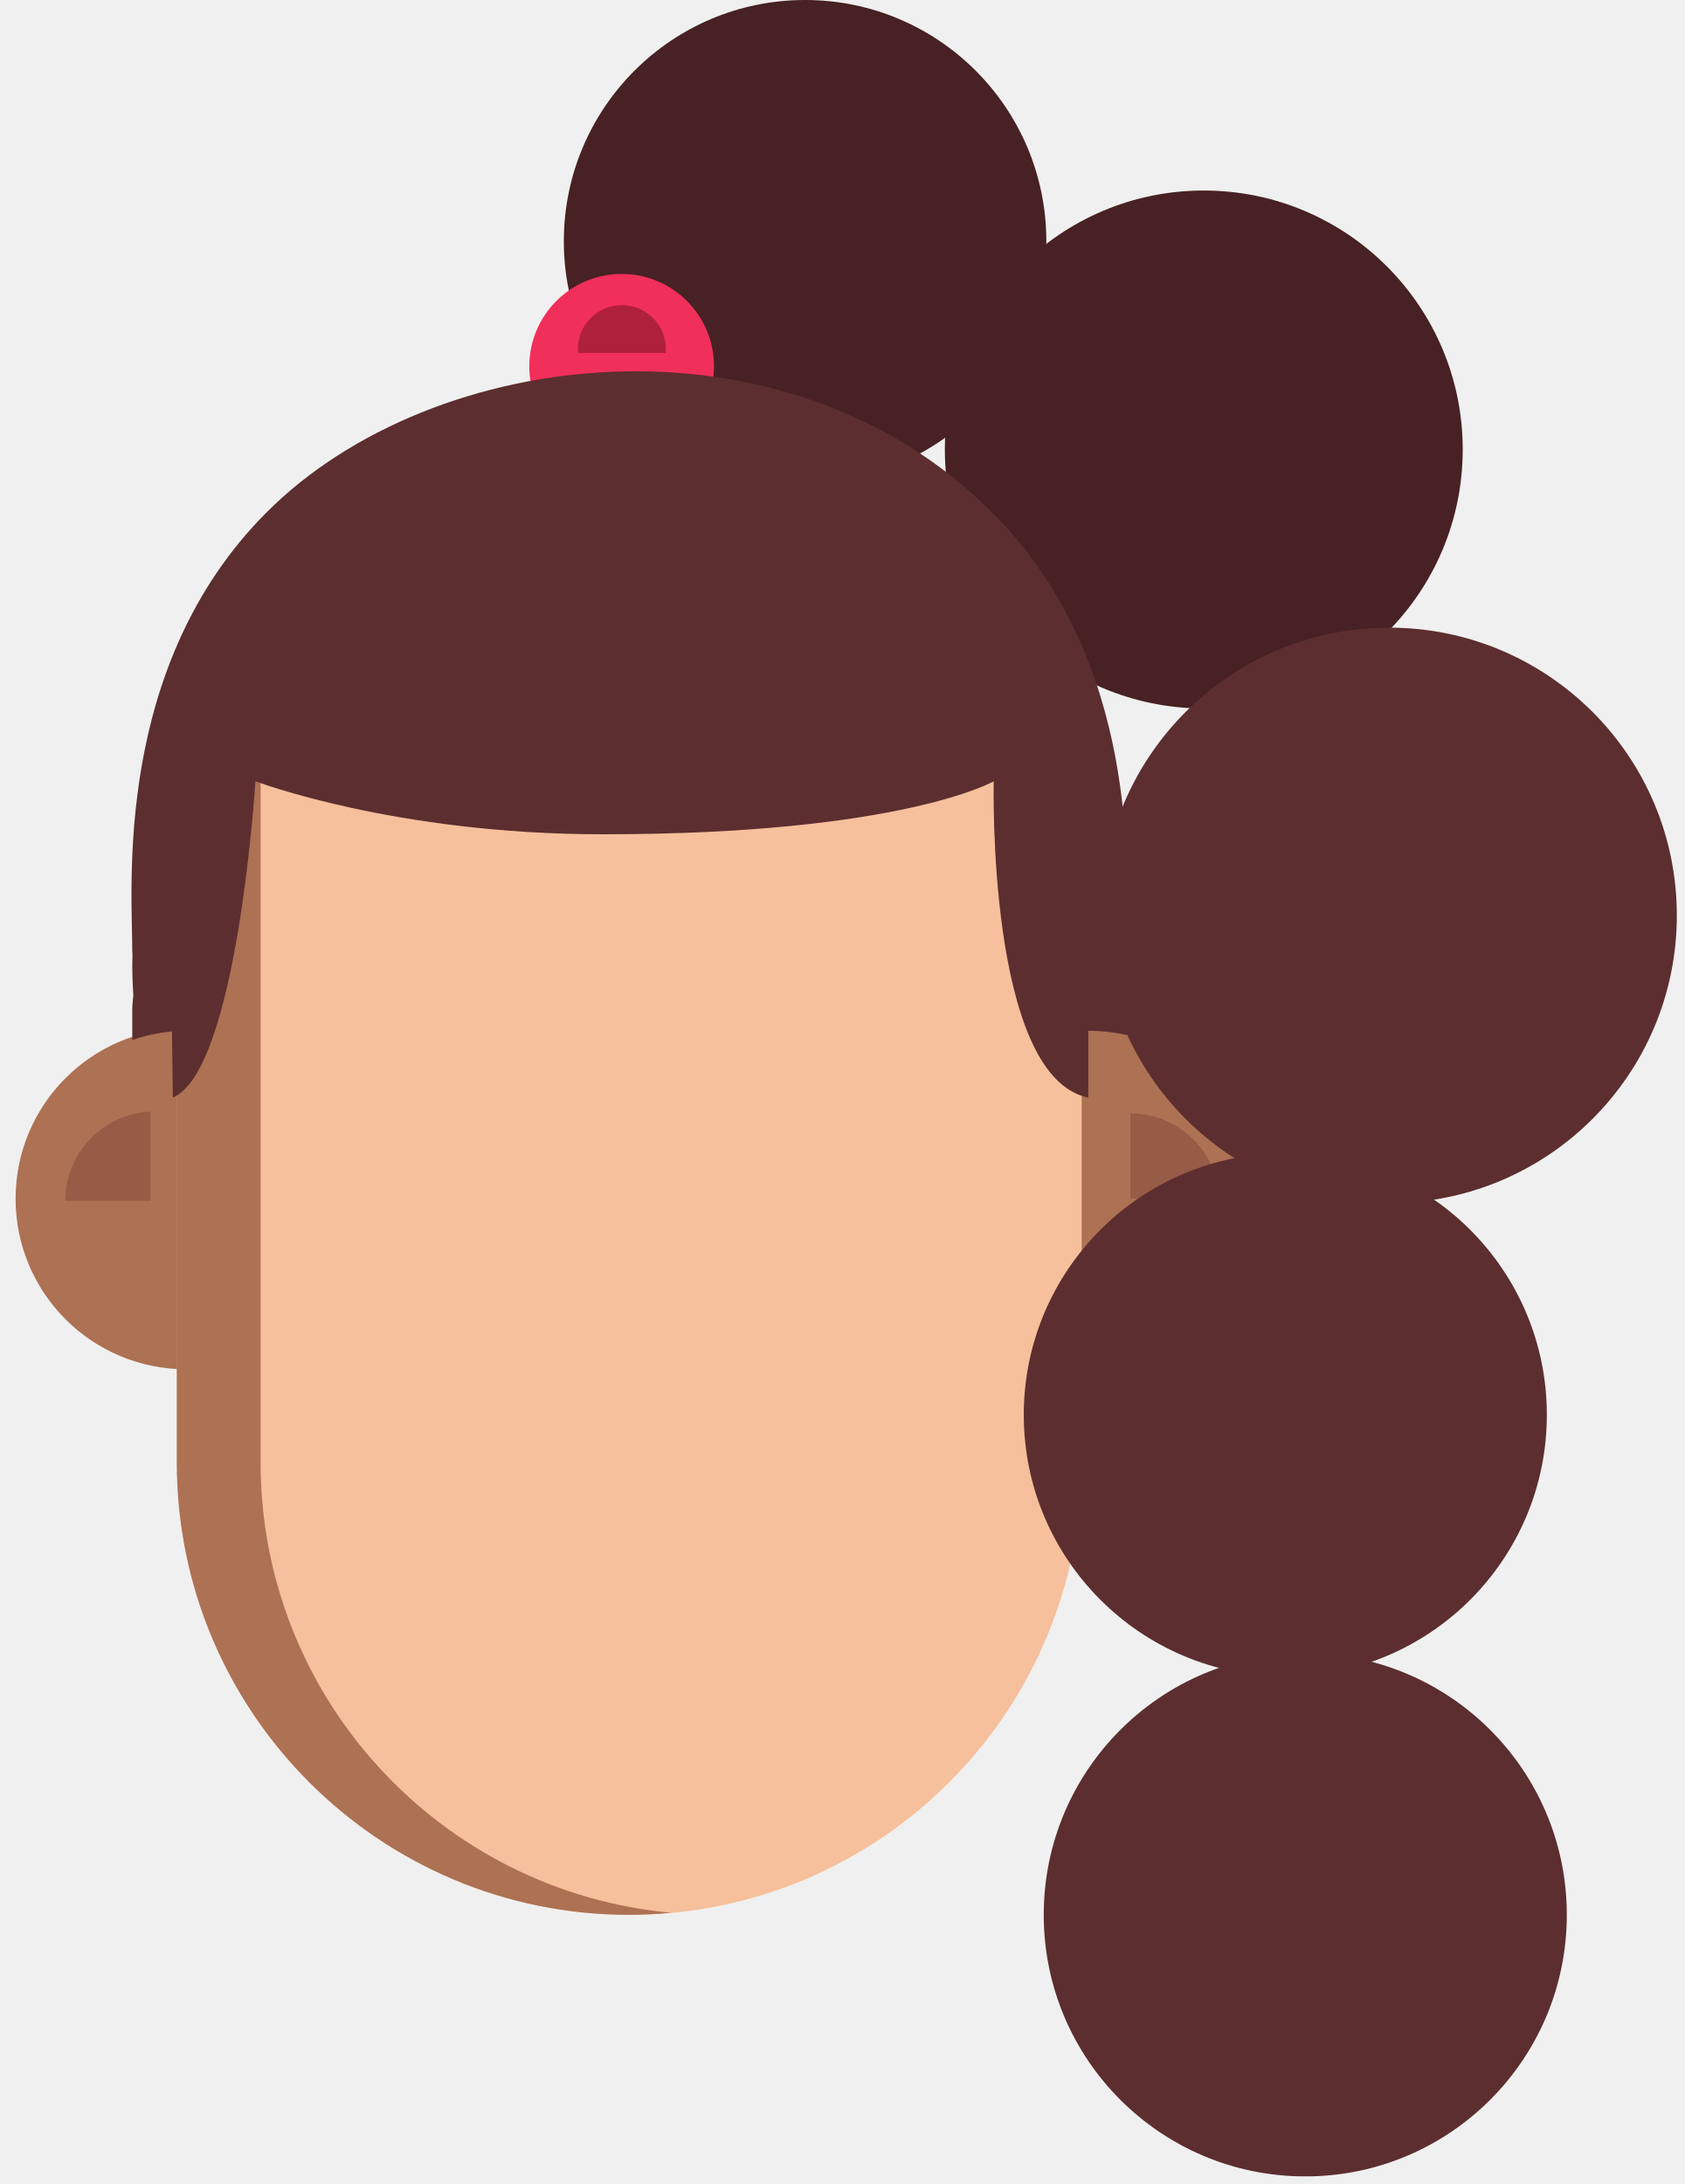
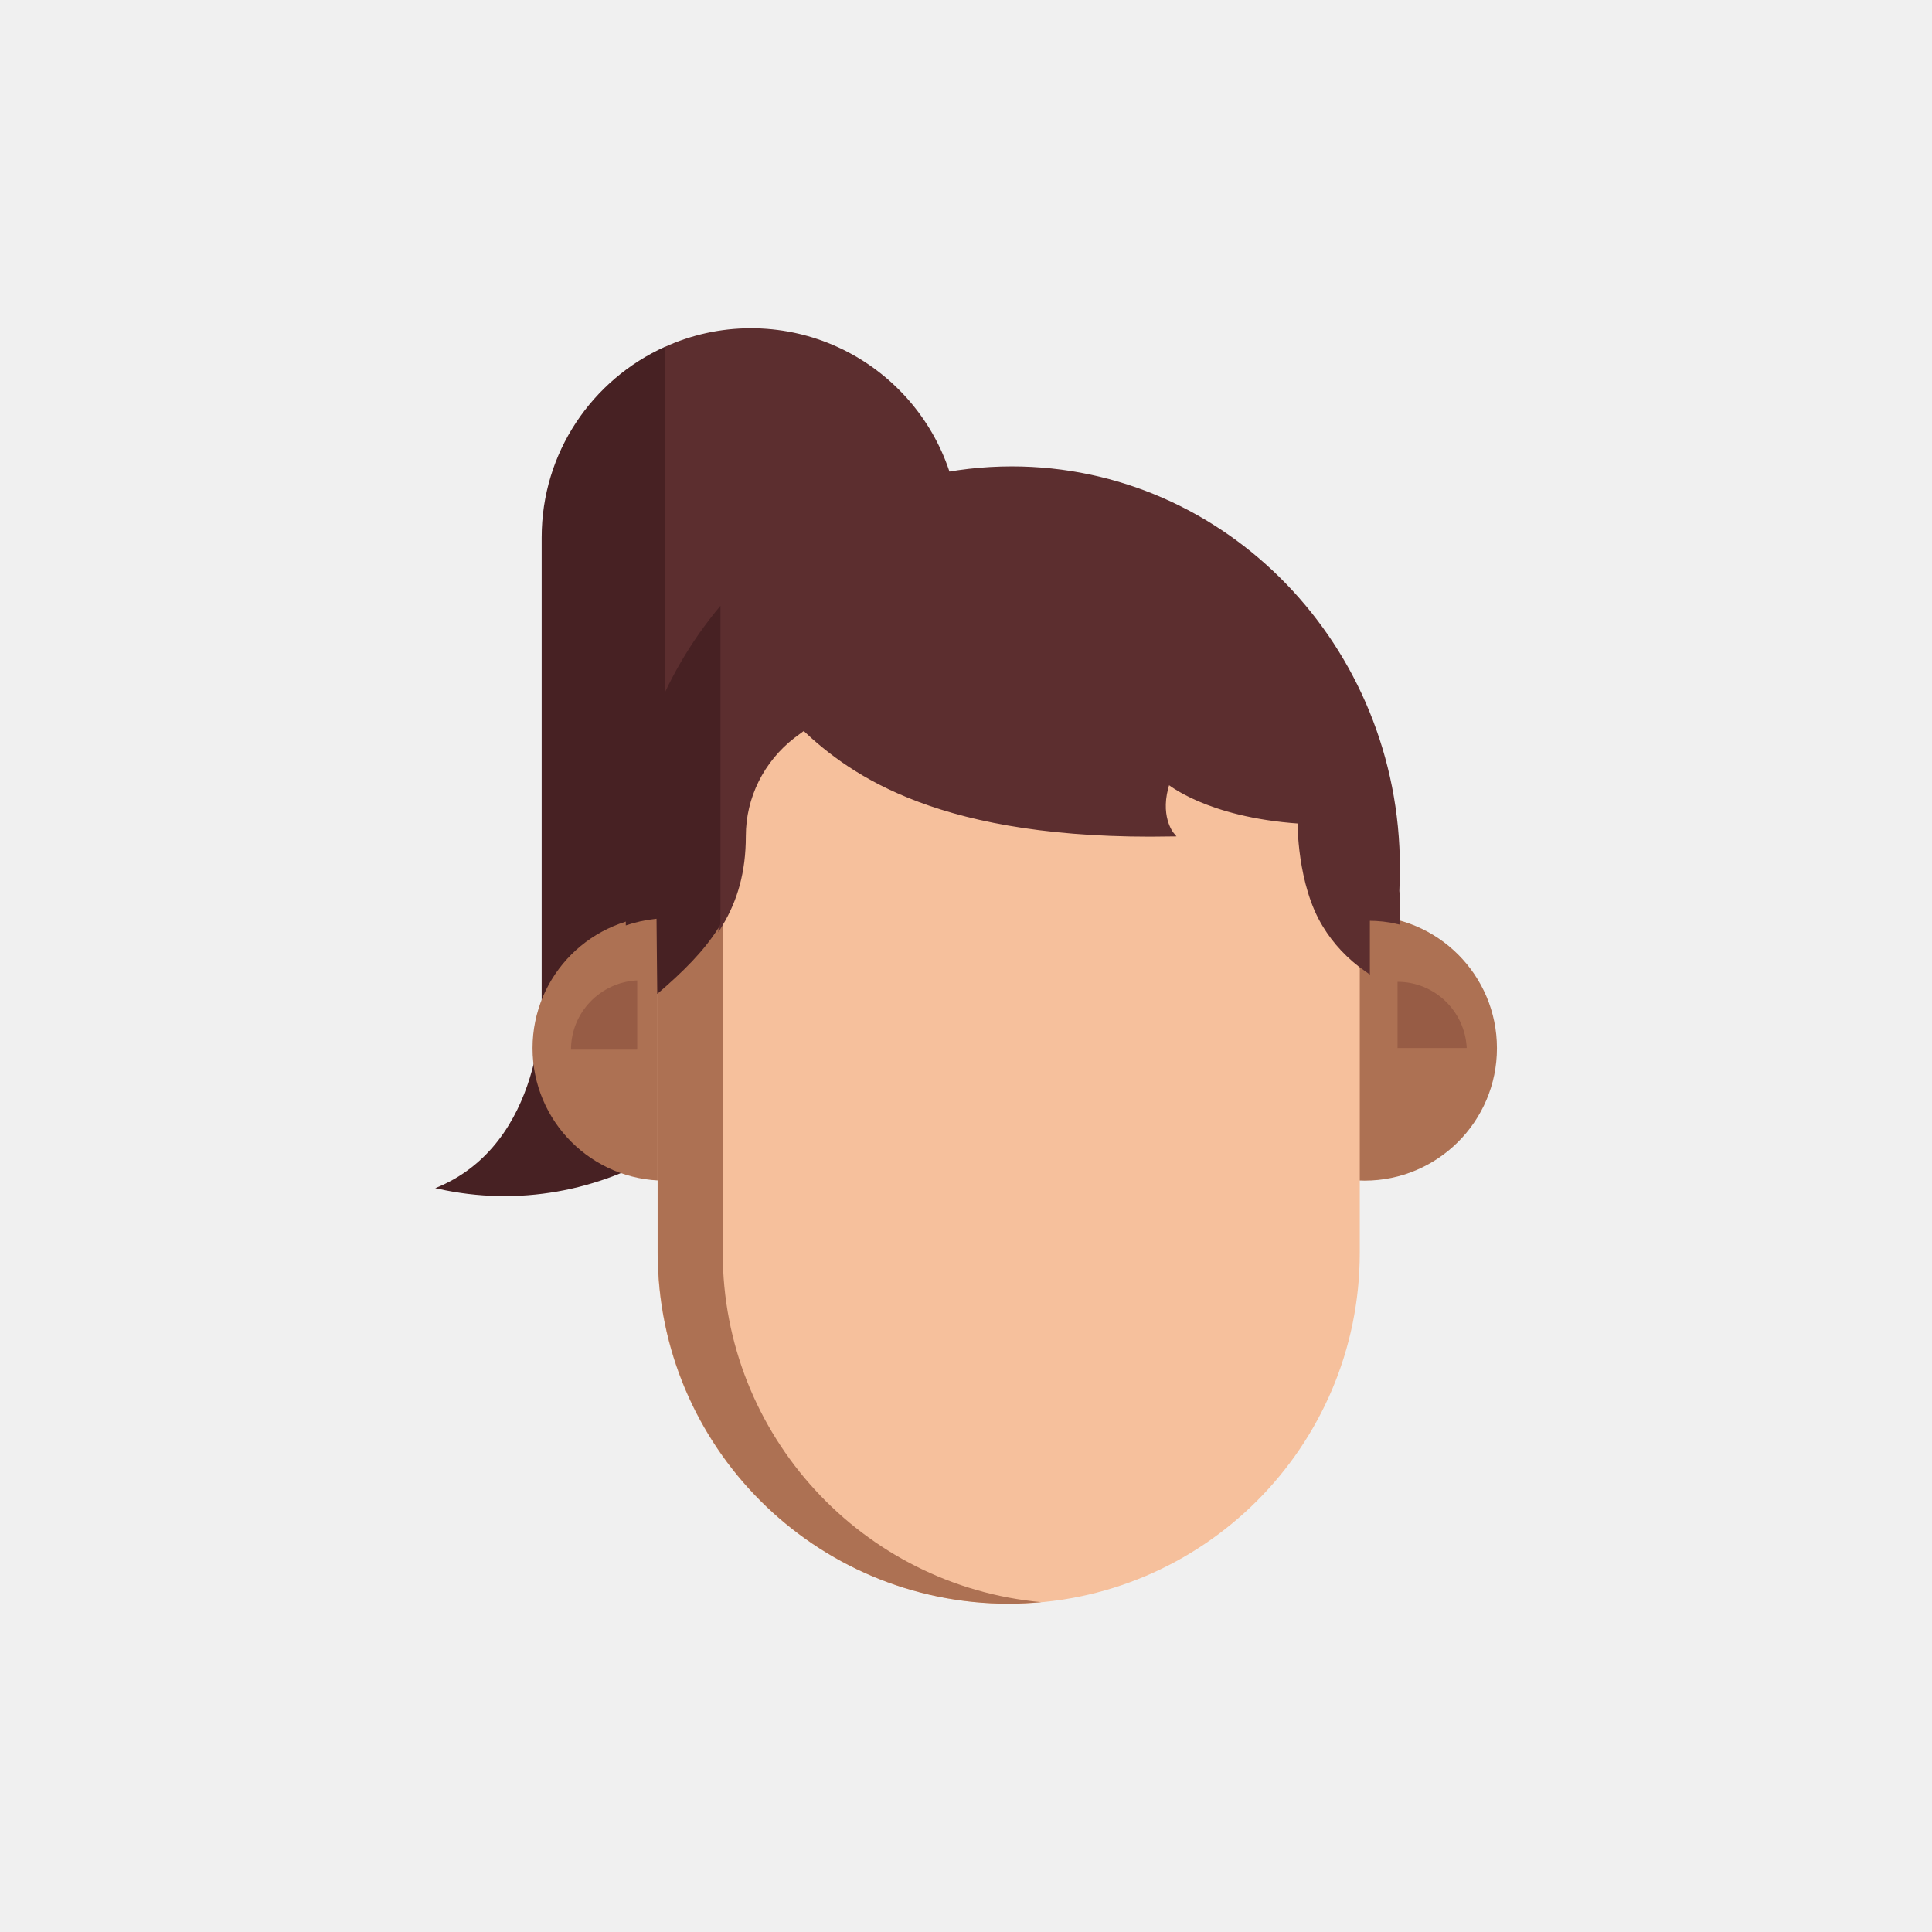
- <svg xmlns="http://www.w3.org/2000/svg" width="81" height="105" viewBox="0 0 81 105" fill="none">
-   <g id="hair-3" clip-path="url(#clip0_215_392)">
-     <g id="Group">
-       <g id="face">
-         <g id="Group_2">
-           <g id="Group_3">
-             <path id="Vector" d="M8.95 65.83C13.479 65.83 17.15 62.159 17.15 57.63C17.15 53.101 13.479 49.43 8.95 49.43C4.421 49.43 0.75 53.101 0.75 57.63C0.75 62.159 4.421 65.83 8.95 65.83Z" fill="#AD7153" />
-             <g id="Group_4">
-               <g id="Group_5">
-                 <path id="Vector_2" d="M7.24 53.44C4.96 53.55 3.14 55.42 3.14 57.73H7.24V53.44Z" fill="#975C45" />
-               </g>
-             </g>
-           </g>
-           <g id="Group_6">
-             <path id="Vector_3" d="M52.3 65.83C56.829 65.83 60.5 62.159 60.5 57.63C60.5 53.101 56.829 49.43 52.3 49.43C47.771 49.43 44.1 53.101 44.1 57.63C44.1 62.159 47.771 65.83 52.3 65.83Z" fill="#AD7153" />
-             <g id="Group_7">
-               <path id="Vector_4" d="M58.64 57.63C58.53 55.35 56.66 53.53 54.35 53.53V57.63H58.64Z" fill="#975C45" />
-             </g>
-           </g>
-         </g>
-         <g id="Group_8">
-           <path id="Vector_5" d="M30.26 92.06C18.25 92.06 8.51 82.32 8.51 70.31V44.96C8.51 32.95 18.25 23.21 30.26 23.21C42.27 23.21 52.01 32.95 52.01 44.96V70.31C52.01 82.32 42.27 92.06 30.26 92.06Z" fill="#F6C09C" />
-           <path id="Vector_6" d="M12.53 70.31V32.37C10 35.92 8.5 40.26 8.5 44.96V70.31C8.5 82.32 18.24 92.06 30.25 92.06C30.93 92.06 31.6 92.02 32.27 91.96C21.2 90.94 12.53 81.64 12.53 70.31Z" fill="#AD7153" />
-         </g>
-       </g>
-       <g id="Group_9">
-         <path id="Vector_7" d="M57.88 34.06C64.756 34.06 70.33 28.486 70.33 21.61C70.33 14.734 64.756 9.16 57.88 9.16C51.004 9.16 45.43 14.734 45.43 21.61C45.43 28.486 51.004 34.06 57.88 34.06Z" fill="#472123" />
-         <path id="Vector_8" d="M38.71 23.2C45.116 23.2 50.31 18.006 50.31 11.6C50.31 5.194 45.116 0 38.71 0C32.303 0 27.11 5.194 27.11 11.6C27.11 18.006 32.303 23.2 38.71 23.2Z" fill="#472123" />
-         <path id="Vector_9" d="M29.89 22.05C32.342 22.05 34.33 20.062 34.33 17.61C34.33 15.158 32.342 13.17 29.89 13.17C27.438 13.17 25.45 15.158 25.45 17.61C25.45 20.062 27.438 22.05 29.89 22.05Z" fill="#F12F5B" />
-         <path id="Vector_10" d="M54.16 45.36C54.21 41.91 54.84 31.77 47.69 24.62C37.72 14.65 20.86 16.59 12.83 24.62C5.42 32.03 6.36 42.67 6.36 45.73C6.36 45.8 6.37 45.85 6.37 45.92C6.37 46.09 6.36 46.25 6.36 46.42C6.36 46.9 6.38 47.38 6.41 47.86C6.38 48.12 6.36 48.37 6.36 48.61V50C6.97 49.79 7.61 49.65 8.27 49.59L8.31 52.77C11.42 51.46 12.28 37.56 12.28 37.56C12.28 37.56 18.96 40.11 28.98 40.11C43.39 40.11 47.78 37.56 47.78 37.56C47.78 37.56 47.44 51.78 52.33 52.77V49.56H52.37C53 49.56 53.61 49.63 54.2 49.77V48.61C54.2 48.37 54.18 48.12 54.16 47.86C54.18 47.38 54.2 46.9 54.2 46.42C54.19 46.06 54.17 45.71 54.16 45.36Z" fill="#5C2E2F" />
-         <path id="Vector_11" d="M66.79 57.72C74.361 57.72 80.5 51.582 80.5 44.01C80.5 36.438 74.361 30.3 66.79 30.3C59.218 30.3 53.08 36.438 53.08 44.01C53.08 51.582 59.218 57.72 66.79 57.72Z" fill="#5C2E2F" stroke="#5C2E2F" stroke-width="0.25" stroke-miterlimit="10" />
-         <path id="Vector_12" d="M61.8 80.47C68.676 80.47 74.25 74.896 74.25 68.02C74.25 61.144 68.676 55.57 61.8 55.57C54.924 55.57 49.35 61.144 49.35 68.02C49.35 74.896 54.924 80.47 61.8 80.47Z" fill="#5C2E2F" stroke="#5C2E2F" stroke-width="0.25" stroke-miterlimit="10" />
-         <path id="Vector_13" d="M62.76 104.51C69.635 104.51 75.21 98.936 75.21 92.06C75.21 85.184 69.635 79.61 62.76 79.61C55.884 79.61 50.31 85.184 50.31 92.06C50.31 98.936 55.884 104.51 62.76 104.51Z" fill="#5C2E2F" stroke="#5C2E2F" stroke-width="0.25" stroke-miterlimit="10" />
-         <path id="Vector_14" d="M32 16.97C32 16.91 32.02 16.85 32.02 16.79C32.02 15.62 31.07 14.67 29.9 14.67C28.73 14.67 27.78 15.62 27.78 16.79C27.78 16.85 27.79 16.91 27.8 16.97H32Z" fill="#AF203B" />
-       </g>
-     </g>
-   </g>
-   <defs>
-     <clipPath id="clip0_215_392">
-       <rect width="79.88" height="104.63" fill="white" transform="translate(0.75)" />
-     </clipPath>
-   </defs>
+ <svg xmlns="http://www.w3.org/2000/svg" width="110" height="110" viewBox="0 0 110 110" fill="none">
+   <path d="M54.66 30.6C54.66 24.02 49.33 18.69 42.75 18.69C41.01 18.69 39.35 19.07 37.86 19.75V65.53C41.79 63.14 44.78 59.22 45.83 54.39C46.56 51.05 47 46.88 46.89 41.77C51.43 40.07 54.66 35.72 54.66 30.6Z" fill="#5C2E2F" />
+   <path d="M30.84 30.6C30.84 31.08 30.84 56.99 30.84 56.99C30.84 56.99 31.05 65.14 24.78 67.65C24.78 67.65 24.83 67.66 24.93 67.68C29.53 68.71 34.12 67.8 37.87 65.52V19.74C33.72 21.61 30.84 25.76 30.84 30.6Z" fill="#472123" />
+   <path d="M37.86 67.22C42.024 67.22 45.4 63.844 45.4 59.68C45.4 55.516 42.024 52.14 37.86 52.14C33.696 52.14 30.32 55.516 30.32 59.68C30.32 63.844 33.696 67.22 37.86 67.22Z" fill="#AD7153" />
+   <path d="M36.28 55.82C34.19 55.92 32.51 57.64 32.51 59.76H36.28V55.82Z" fill="#975C45" />
+   <path d="M77.69 67.22C81.854 67.22 85.23 63.844 85.23 59.68C85.23 55.516 81.854 52.14 77.69 52.14C73.526 52.14 70.15 55.516 70.15 59.68C70.15 63.844 73.526 67.22 77.69 67.22Z" fill="#AD7153" />
+   <path d="M83.51 59.67C83.41 57.58 81.69 55.9 79.57 55.9V59.67H83.51Z" fill="#975C45" />
+   <path d="M57.43 91.31C46.39 91.31 37.44 82.36 37.44 71.32V48.02C37.44 36.98 46.39 28.03 57.43 28.03C68.47 28.03 77.42 36.98 77.42 48.02V71.32C77.42 82.36 68.47 91.31 57.43 91.31Z" fill="#F6C09C" />
+   <path d="M41.15 71.32V36.46C38.83 39.73 37.45 43.71 37.45 48.02V71.32C37.45 82.36 46.4 91.31 57.44 91.31C58.07 91.31 58.68 91.27 59.29 91.22C49.12 90.29 41.15 81.74 41.15 71.32Z" fill="#AD7153" />
+   <path d="M79.58 49.4C79.58 36.85 69.74 26.68 57.61 26.68C50.99 26.68 45.06 29.71 41.03 34.5V52.63C41.87 51.22 42.34 49.64 42.34 47.6C42.34 45.37 43.39 43.28 45.16 41.91C45.36 41.76 45.56 41.61 45.77 41.46C48.51 44.04 53.56 47.74 66.72 47.5C66.72 47.5 65.83 46.44 66.5 44.5C66.5 44.5 68.7 46.41 74 46.77C74 46.77 73.96 50.34 75.44 52.71C75.99 53.61 76.77 54.49 77.87 55.25V52.3H77.91C78.49 52.3 79.05 52.36 79.59 52.49V51.42C79.59 51.2 79.57 50.97 79.55 50.73C79.56 50.28 79.58 49.84 79.58 49.4Z" fill="#5C2E2F" stroke="#5C2E2F" stroke-width="0.25" stroke-miterlimit="10" />
+   <path d="M35.63 49.4C35.63 49.84 35.65 50.28 35.68 50.72C35.65 50.96 35.63 51.19 35.63 51.41V52.69C36.19 52.5 36.78 52.37 37.38 52.31L37.42 56.59C38.9 55.32 40.07 54.16 40.9 52.84C40.95 52.77 40.98 52.69 41.02 52.61V34.49C37.67 38.48 35.63 43.69 35.63 49.4Z" fill="#472123" />
</svg>
